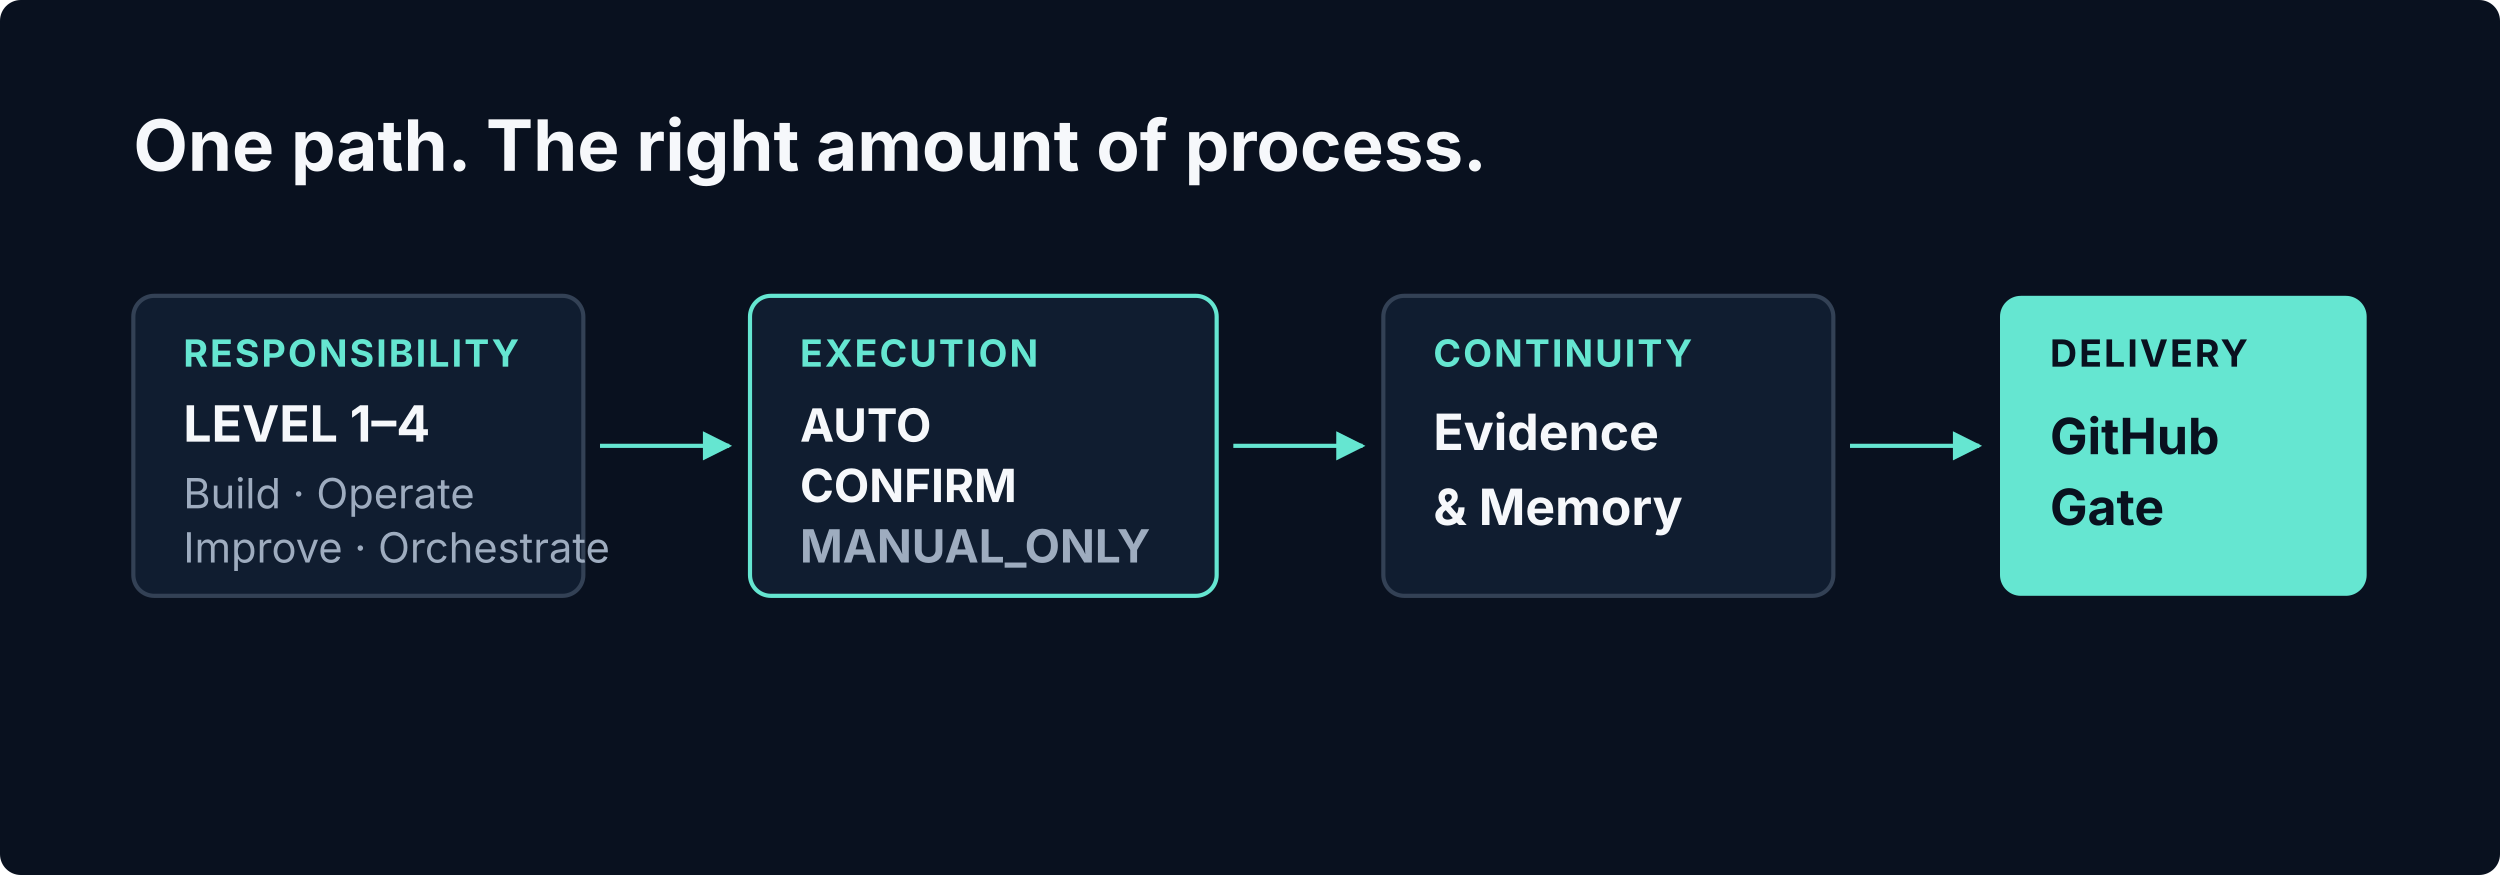
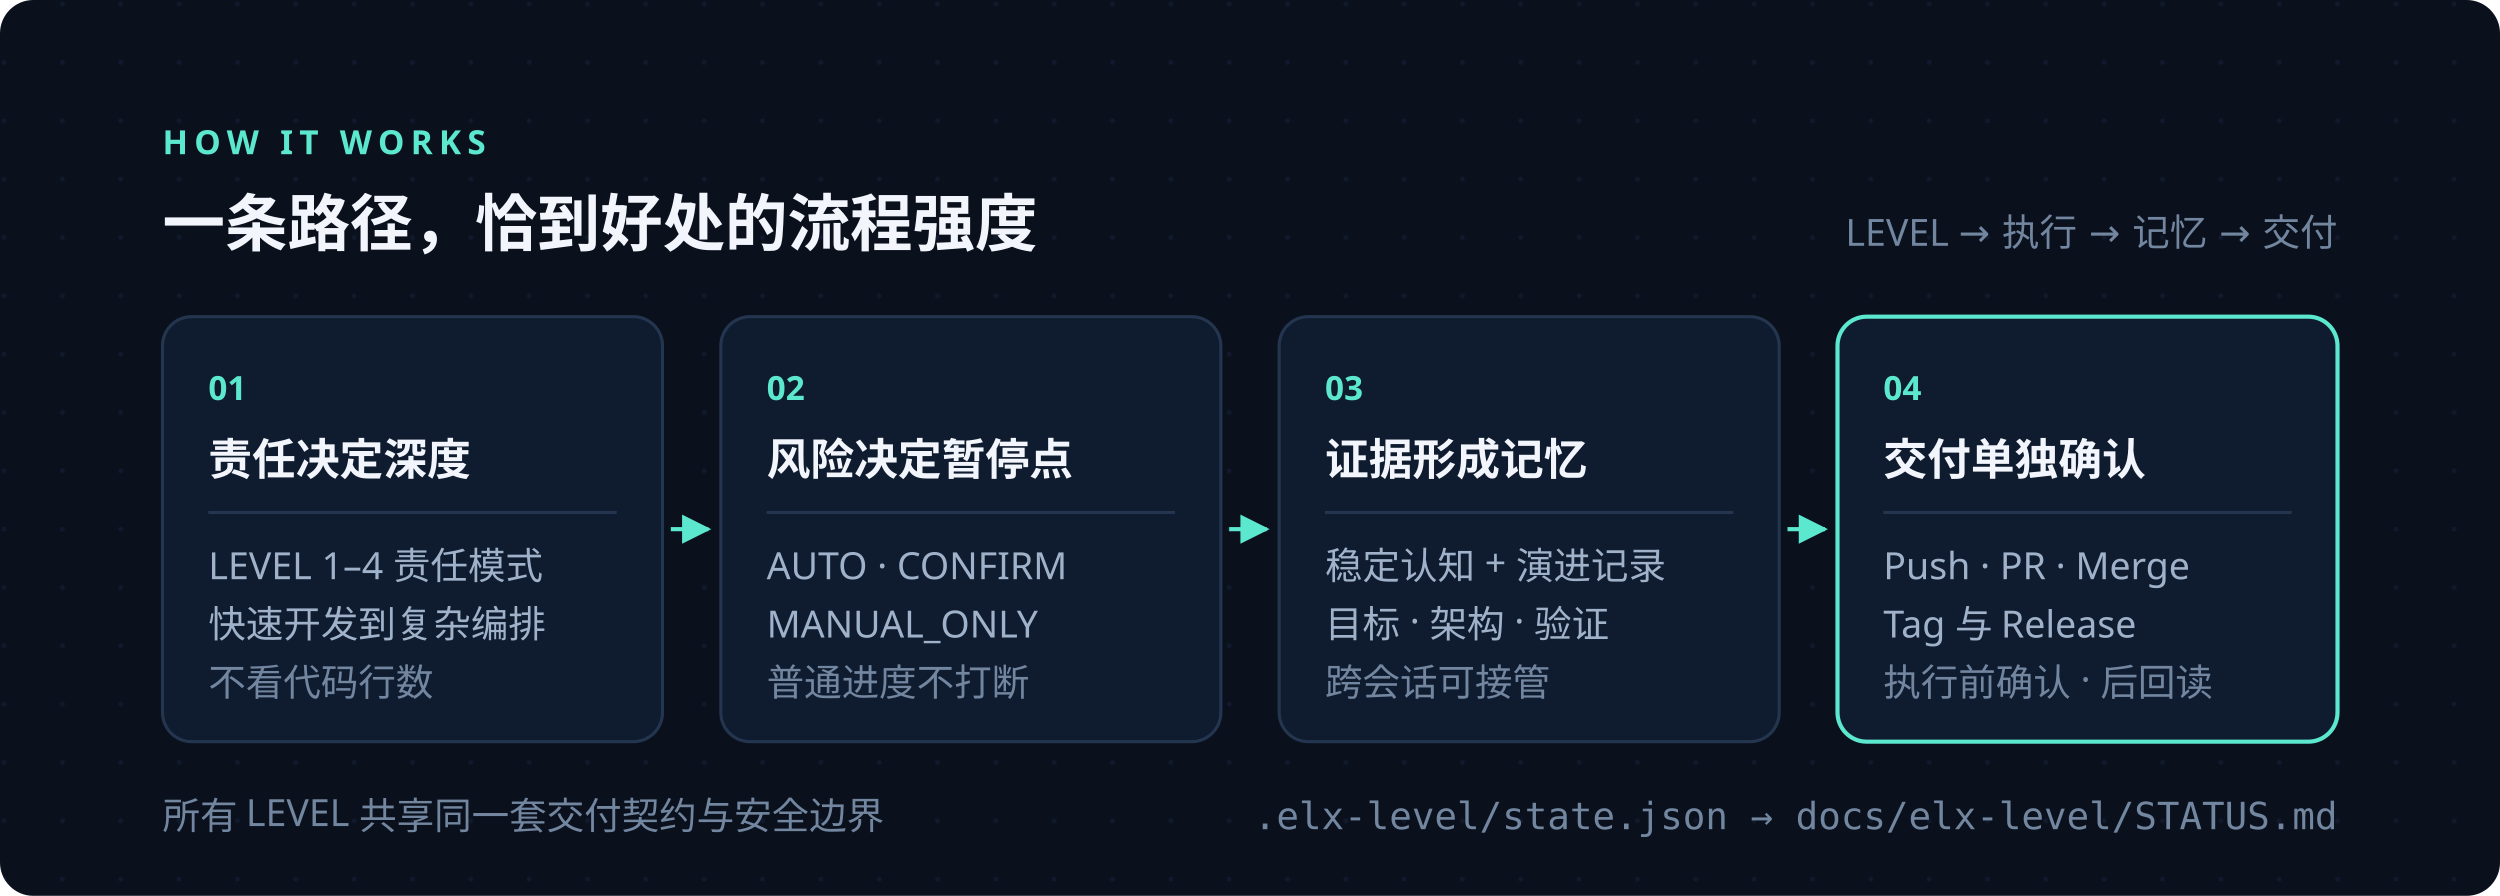
- <svg xmlns="http://www.w3.org/2000/svg" viewBox="0 0 1200 420" role="img" aria-labelledby="title desc">
-   <rect width="1200" height="420" rx="10" fill="#09111F" />
+ <svg xmlns="http://www.w3.org/2000/svg" viewBox="0 0 1200 430" role="img" aria-labelledby="wfTitle wfDesc">
  <defs>
-     <marker id="arrow" viewBox="0 0 10 10" refX="9" refY="5" markerWidth="7" markerHeight="7" orient="auto-start-reverse">
-       <path d="M0 0 L10 5 L0 10 Z" fill="#65E6D1" />
+     <pattern id="dotsWf" width="28" height="28" patternUnits="userSpaceOnUse">
+       <circle cx="2" cy="2" r="1.2" fill="#16233B" />
+     </pattern>
+     <marker id="arrowWf" viewBox="0 0 10 10" refX="9" refY="5" markerWidth="7" markerHeight="7" orient="auto-start-reverse">
+       <path d="M0 0 L10 5 L0 10 Z" fill="#5CE8CF" />
    </marker>
  </defs>
-   <g font-family="Inter, Segoe UI, system-ui, sans-serif">
-     <text x="64" y="82" fill="#F6F8FB" font-size="34" font-weight="700">One path. The right amount of process.</text>
-     <g transform="translate(64 142)">
-       <rect width="216" height="144" rx="10" fill="#101D30" stroke="#334155" stroke-width="2" />
-       <text x="24" y="34" fill="#65E6D1" font-size="18" font-weight="650" letter-spacing="1">RESPONSIBILITY</text>
-       <text x="24" y="70" fill="#F6F8FB" font-size="24" font-weight="650">LEVEL 1–4</text>
-       <text x="24" y="102" fill="#9EACBF" font-size="20">Build · Operate</text>
-       <text x="24" y="128" fill="#9EACBF" font-size="20">Improve · Orchestrate</text>
-       <path d="M224 72 H286" fill="none" stroke="#65E6D1" stroke-width="2" marker-end="url(#arrow)" />
-       <g transform="translate(296)">
-         <rect width="224" height="144" rx="10" fill="#101D30" stroke="#65E6D1" stroke-width="2" />
-         <text x="24" y="34" fill="#65E6D1" font-size="18" font-weight="650" letter-spacing="1">EXECUTION</text>
-         <text x="24" y="70" fill="#F6F8FB" font-size="22" font-weight="650">AUTO</text>
-         <text x="24" y="99" fill="#F6F8FB" font-size="22" font-weight="650">CONFIRM</text>
-         <text x="24" y="128" fill="#9EACBF" font-size="22" font-weight="650">MANUAL_ONLY</text>
-       </g>
-       <path d="M528 72 H590" fill="none" stroke="#65E6D1" stroke-width="2" marker-end="url(#arrow)" />
-       <g transform="translate(600)">
-         <rect width="216" height="144" rx="10" fill="#101D30" stroke="#334155" stroke-width="2" />
-         <text x="24" y="34" fill="#65E6D1" font-size="18" font-weight="650" letter-spacing="1">CONTINUITY</text>
-         <text x="24" y="74" fill="#F6F8FB" font-size="24" font-weight="650">Evidence</text>
-         <text x="24" y="110" fill="#F6F8FB" font-size="24" font-weight="650">&amp; Memory</text>
-       </g>
-       <path d="M824 72 H886" fill="none" stroke="#65E6D1" stroke-width="2" marker-end="url(#arrow)" />
-       <g transform="translate(896)">
-         <rect width="176" height="144" rx="10" fill="#65E6D1" />
-         <text x="24" y="34" fill="#09111F" font-size="18" font-weight="700" letter-spacing="1">DELIVERY</text>
-         <text x="24" y="76" fill="#09111F" font-size="24" font-weight="700">GitHub</text>
-         <text x="24" y="110" fill="#09111F" font-size="24" font-weight="700">Gate</text>
-       </g>
+   <rect width="1200" height="430" rx="16" fill="#0A101C" />
+   <rect width="1200" height="430" rx="16" fill="url(#dotsWf)" opacity="0.5" />
+   <g font-family="'Segoe UI','PingFang SC','Hiragino Sans GB','Microsoft YaHei','Noto Sans SC',sans-serif">
+     <text x="78" y="74" font-size="16" font-weight="700" letter-spacing="3" fill="#5CE8CF">HOW IT WORKS</text>
+     <text x="78" y="118" font-size="30" font-weight="700" fill="#F2F6FC">一条路径，恰到好处的流程强度</text>
+     <text x="1122" y="118" text-anchor="end" font-size="18" fill="#7286A0">LEVEL → 执行 → 记忆 → 交付</text>
+     <g>
+       <rect x="78" y="152" width="240" height="204" rx="14" fill="#0F1B2E" stroke="#24354F" stroke-width="1.5" />
+       <text x="100" y="192" font-size="16" font-weight="800" fill="#5CE8CF">01</text>
+       <text x="100" y="228" font-size="21" font-weight="700" fill="#F2F6FC">责任决定深度</text>
+       <line x1="100" y1="246" x2="296" y2="246" stroke="#24354F" stroke-width="1.5" />
+       <text x="100" y="278" font-size="18" fill="#9FB2C9">LEVEL 1–4 责任模式</text>
+       <text x="100" y="306" font-size="18" fill="#9FB2C9">快速开发到复杂编排</text>
+       <text x="100" y="334" font-size="18" fill="#7286A0">不看代码行数</text>
    </g>
+     <line x1="322" y1="254" x2="340" y2="254" stroke="#5CE8CF" stroke-width="2" marker-end="url(#arrowWf)" />
+     <g>
+       <rect x="346" y="152" width="240" height="204" rx="14" fill="#0F1B2E" stroke="#24354F" stroke-width="1.5" />
+       <text x="368" y="192" font-size="16" font-weight="800" fill="#5CE8CF">02</text>
+       <text x="368" y="228" font-size="21" font-weight="700" fill="#F2F6FC">风险决定暂停点</text>
+       <line x1="368" y1="246" x2="564" y2="246" stroke="#24354F" stroke-width="1.5" />
+       <text x="368" y="278" font-size="18" fill="#9FB2C9">AUTO · CONFIRM</text>
+       <text x="368" y="306" font-size="18" fill="#9FB2C9">MANUAL_ONLY</text>
+       <text x="368" y="334" font-size="18" fill="#7286A0">普通进度不打断</text>
+     </g>
+     <line x1="590" y1="254" x2="608" y2="254" stroke="#5CE8CF" stroke-width="2" marker-end="url(#arrowWf)" />
+     <g>
+       <rect x="614" y="152" width="240" height="204" rx="14" fill="#0F1B2E" stroke="#24354F" stroke-width="1.5" />
+       <text x="636" y="192" font-size="16" font-weight="800" fill="#5CE8CF">03</text>
+       <text x="636" y="228" font-size="21" font-weight="700" fill="#F2F6FC">证据形成记忆</text>
+       <line x1="636" y1="246" x2="832" y2="246" stroke="#24354F" stroke-width="1.5" />
+       <text x="636" y="278" font-size="18" fill="#9FB2C9">稳定认知 + 演进记录</text>
+       <text x="636" y="306" font-size="18" fill="#9FB2C9">目标 · 架构 · 验证</text>
+       <text x="636" y="334" font-size="18" fill="#7286A0">跨会话可接管</text>
+     </g>
+     <line x1="858" y1="254" x2="876" y2="254" stroke="#5CE8CF" stroke-width="2" marker-end="url(#arrowWf)" />
+     <g>
+       <rect x="882" y="152" width="240" height="204" rx="14" fill="#0F1B2E" stroke="#5CE8CF" stroke-width="2" />
+       <text x="904" y="192" font-size="16" font-weight="800" fill="#5CE8CF">04</text>
+       <text x="904" y="228" font-size="21" font-weight="700" fill="#F2F6FC">交付单独确认</text>
+       <line x1="904" y1="246" x2="1100" y2="246" stroke="#24354F" stroke-width="1.5" />
+       <text x="904" y="278" font-size="18" fill="#9FB2C9">Push · PR · Merge</text>
+       <text x="904" y="306" font-size="18" fill="#9FB2C9">Tag 与 Release</text>
+       <text x="904" y="334" font-size="18" fill="#7286A0">执行前确认 · 后回读</text>
+     </g>
+     <text x="78" y="398" font-size="18" fill="#7286A0">所有 LEVEL 共享同一套交付契约与安全边界</text>
+     <text x="1122" y="398" text-anchor="end" font-family="'Cascadia Code','JetBrains Mono',Consolas,'SFMono-Regular',monospace" font-size="18" fill="#7286A0">.elx-level/state.json → docs/elx-level/STATUS.md</text>
  </g>
</svg>
